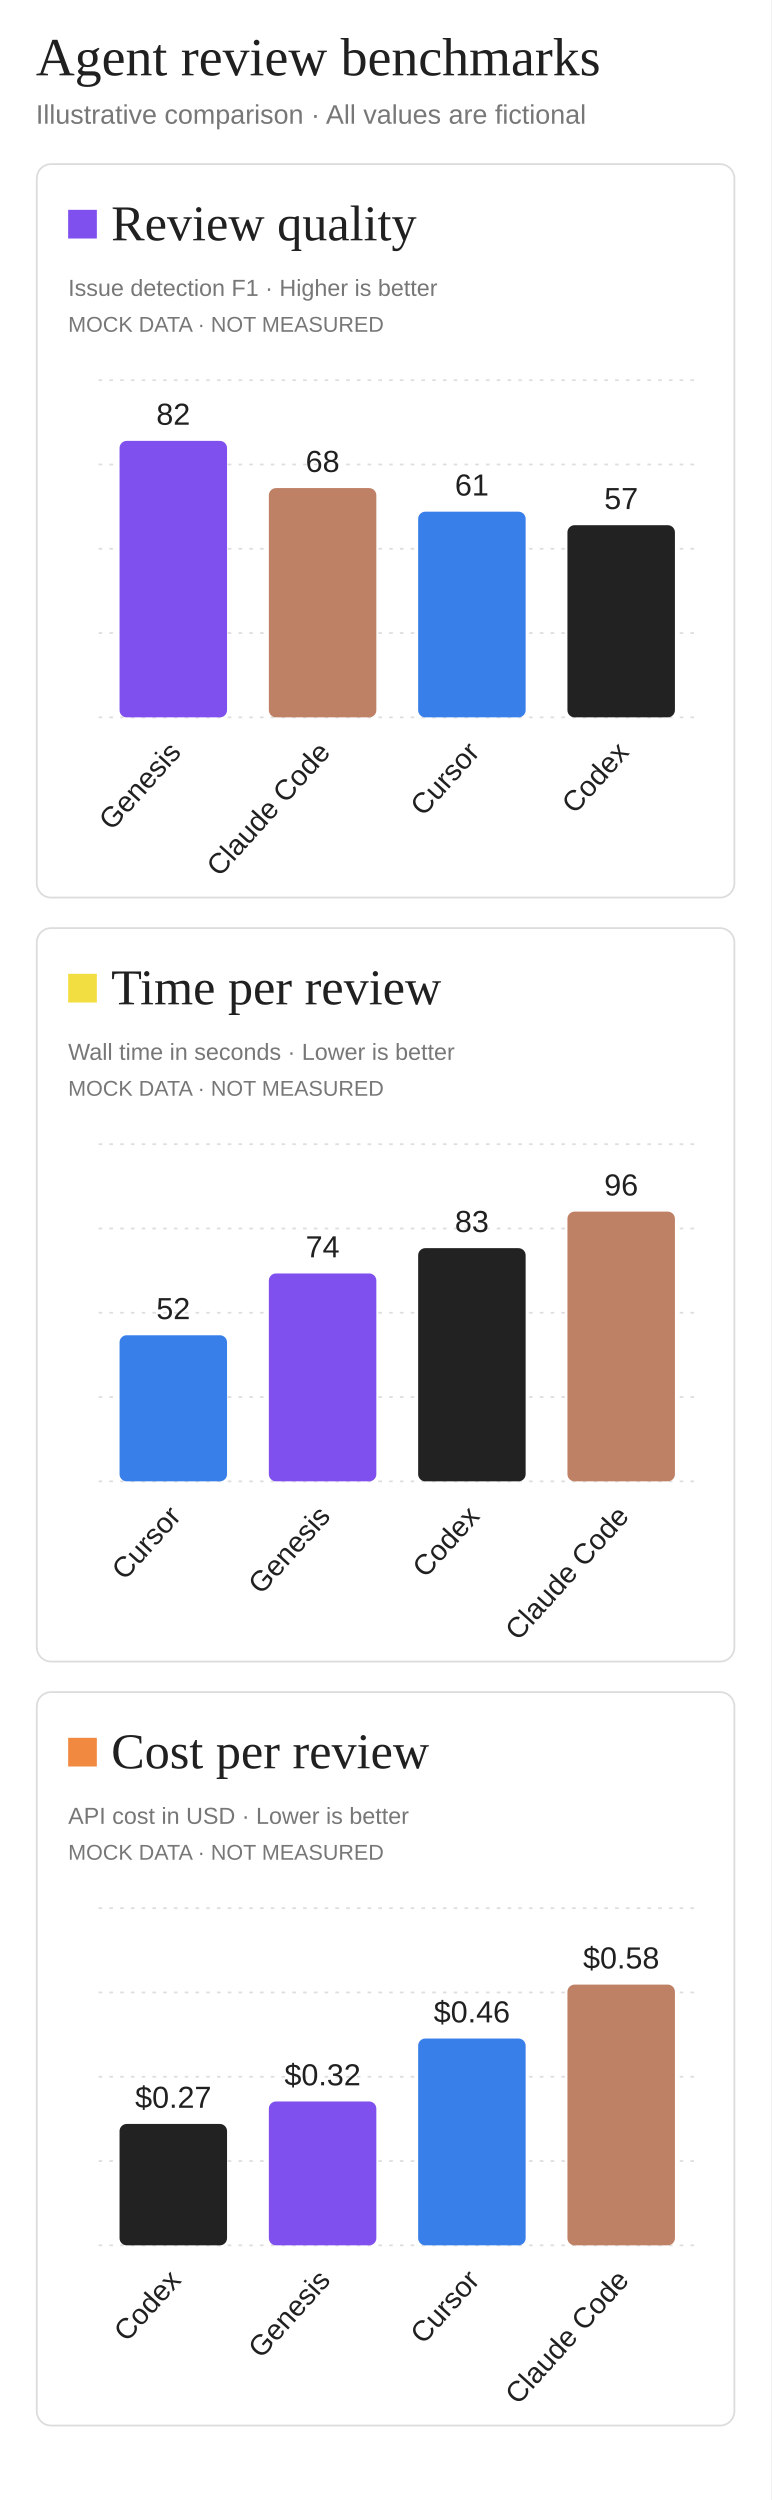
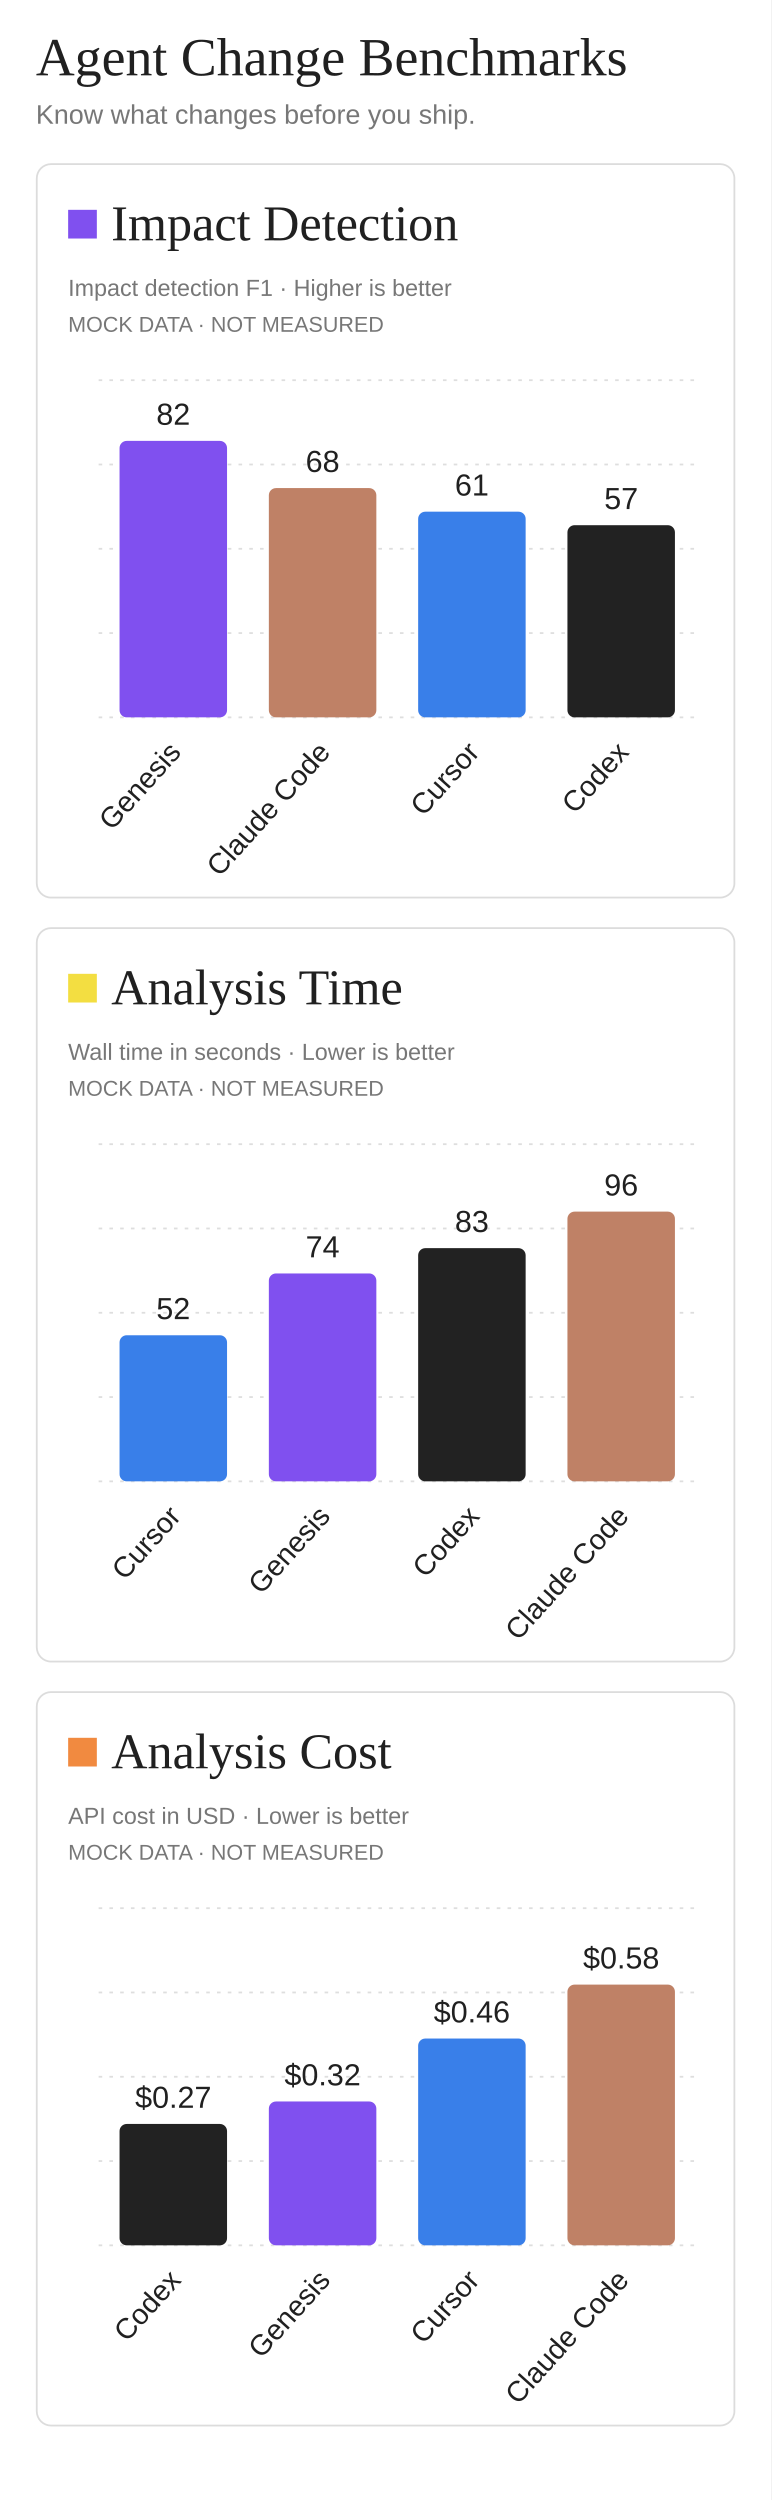
<svg xmlns="http://www.w3.org/2000/svg" width="430" height="1394" viewBox="0 0 430 1394" role="img" aria-labelledby="title desc">
  <rect width="100%" height="100%" fill="white" />
  <g font-family="Arial, Helvetica, sans-serif">
-     <text x="20" y="42" font-size="30" fill="#202020" font-family="Georgia, Times New Roman, serif">Agent review benchmarks</text>
-     <text x="20" y="69" font-size="15" fill="#777777">Illustrative comparison · All values are fictional</text>
+     <text x="20" y="42" font-size="30" fill="#202020" font-family="Georgia, Times New Roman, serif">Agent Change Benchmarks</text>
+     <text x="20" y="69" font-size="15" fill="#777777">Know what changes before you ship.</text>
    <g transform="translate(20 91)">
      <rect x="0.5" y="0.5" width="389" height="409" rx="8" fill="white" stroke="#dcdcdc" />
      <rect x="18" y="26" width="16" height="16" fill="#8050ef" />
-       <text x="42" y="43" font-size="28" fill="#202020" font-family="Georgia, Times New Roman, serif">Review quality</text>
-       <text x="18" y="74" font-size="13" fill="#777777">Issue detection F1 · Higher is better</text>
+       <text x="42" y="43" font-size="28" fill="#202020" font-family="Georgia, Times New Roman, serif">Impact Detection</text>
+       <text x="18" y="74" font-size="13" fill="#777777">Impact detection F1 · Higher is better</text>
      <text x="18" y="94" font-size="12" fill="#777777">MOCK DATA · NOT MEASURED</text>
      <path d="M 35 309 H 368" stroke="#dedede" stroke-dasharray="2 4" />
      <path d="M 35 262.0 H 368" stroke="#dedede" stroke-dasharray="2 4" />
      <path d="M 35 215.0 H 368" stroke="#dedede" stroke-dasharray="2 4" />
      <path d="M 35 168.0 H 368" stroke="#dedede" stroke-dasharray="2 4" />
      <path d="M 35 121 H 368" stroke="#dedede" stroke-dasharray="2 4" />
      <rect x="46.66" y="154.84" width="59.94" height="154.16" rx="4" fill="#8050ef" />
      <text x="76.62" y="145.84" font-size="17" fill="#202020" text-anchor="middle">82</text>
      <text x="0" y="0" font-size="16" fill="#202020" transform="translate(81.62 329) rotate(-48)" text-anchor="end">Genesis</text>
      <rect x="129.91" y="181.16" width="59.94" height="127.84" rx="4" fill="#bf8166" />
      <text x="159.88" y="172.16" font-size="17" fill="#202020" text-anchor="middle">68</text>
      <text x="0" y="0" font-size="16" fill="#202020" transform="translate(164.88 329) rotate(-48)" text-anchor="end">Claude Code</text>
      <rect x="213.16" y="194.32" width="59.94" height="114.68" rx="4" fill="#397fe9" />
      <text x="243.12" y="185.32" font-size="17" fill="#202020" text-anchor="middle">61</text>
      <text x="0" y="0" font-size="16" fill="#202020" transform="translate(248.12 329) rotate(-48)" text-anchor="end">Cursor</text>
      <rect x="296.40" y="201.84" width="59.94" height="107.16" rx="4" fill="#222222" />
      <text x="326.38" y="192.84" font-size="17" fill="#202020" text-anchor="middle">57</text>
      <text x="0" y="0" font-size="16" fill="#202020" transform="translate(331.38 329) rotate(-48)" text-anchor="end">Codex</text>
    </g>
    <g transform="translate(20 517)">
      <rect x="0.5" y="0.5" width="389" height="409" rx="8" fill="white" stroke="#dcdcdc" />
      <rect x="18" y="26" width="16" height="16" fill="#f3de41" />
-       <text x="42" y="43" font-size="28" fill="#202020" font-family="Georgia, Times New Roman, serif">Time per review</text>
+       <text x="42" y="43" font-size="28" fill="#202020" font-family="Georgia, Times New Roman, serif">Analysis Time</text>
      <text x="18" y="74" font-size="13" fill="#777777">Wall time in seconds · Lower is better</text>
      <text x="18" y="94" font-size="12" fill="#777777">MOCK DATA · NOT MEASURED</text>
      <path d="M 35 309 H 368" stroke="#dedede" stroke-dasharray="2 4" />
      <path d="M 35 262.0 H 368" stroke="#dedede" stroke-dasharray="2 4" />
      <path d="M 35 215.0 H 368" stroke="#dedede" stroke-dasharray="2 4" />
      <path d="M 35 168.0 H 368" stroke="#dedede" stroke-dasharray="2 4" />
      <path d="M 35 121 H 368" stroke="#dedede" stroke-dasharray="2 4" />
      <rect x="46.66" y="227.53" width="59.94" height="81.47" rx="4" fill="#397fe9" />
      <text x="76.62" y="218.53" font-size="17" fill="#202020" text-anchor="middle">52</text>
      <text x="0" y="0" font-size="16" fill="#202020" transform="translate(81.62 329) rotate(-48)" text-anchor="end">Cursor</text>
      <rect x="129.91" y="193.07" width="59.94" height="115.93" rx="4" fill="#8050ef" />
      <text x="159.88" y="184.07" font-size="17" fill="#202020" text-anchor="middle">74</text>
      <text x="0" y="0" font-size="16" fill="#202020" transform="translate(164.88 329) rotate(-48)" text-anchor="end">Genesis</text>
      <rect x="213.16" y="178.97" width="59.94" height="130.03" rx="4" fill="#222222" />
      <text x="243.12" y="169.97" font-size="17" fill="#202020" text-anchor="middle">83</text>
      <text x="0" y="0" font-size="16" fill="#202020" transform="translate(248.12 329) rotate(-48)" text-anchor="end">Codex</text>
      <rect x="296.40" y="158.60" width="59.94" height="150.40" rx="4" fill="#bf8166" />
      <text x="326.38" y="149.6" font-size="17" fill="#202020" text-anchor="middle">96</text>
      <text x="0" y="0" font-size="16" fill="#202020" transform="translate(331.38 329) rotate(-48)" text-anchor="end">Claude Code</text>
    </g>
    <g transform="translate(20 943)">
      <rect x="0.5" y="0.5" width="389" height="409" rx="8" fill="white" stroke="#dcdcdc" />
      <rect x="18" y="26" width="16" height="16" fill="#f18a40" />
-       <text x="42" y="43" font-size="28" fill="#202020" font-family="Georgia, Times New Roman, serif">Cost per review</text>
+       <text x="42" y="43" font-size="28" fill="#202020" font-family="Georgia, Times New Roman, serif">Analysis Cost</text>
      <text x="18" y="74" font-size="13" fill="#777777">API cost in USD · Lower is better</text>
      <text x="18" y="94" font-size="12" fill="#777777">MOCK DATA · NOT MEASURED</text>
      <path d="M 35 309 H 368" stroke="#dedede" stroke-dasharray="2 4" />
      <path d="M 35 262.0 H 368" stroke="#dedede" stroke-dasharray="2 4" />
      <path d="M 35 215.0 H 368" stroke="#dedede" stroke-dasharray="2 4" />
      <path d="M 35 168.0 H 368" stroke="#dedede" stroke-dasharray="2 4" />
      <path d="M 35 121 H 368" stroke="#dedede" stroke-dasharray="2 4" />
      <rect x="46.66" y="241.32" width="59.94" height="67.68" rx="4" fill="#222222" />
      <text x="76.62" y="232.32" font-size="17" fill="#202020" text-anchor="middle">$0.27</text>
      <text x="0" y="0" font-size="16" fill="#202020" transform="translate(81.62 329) rotate(-48)" text-anchor="end">Codex</text>
      <rect x="129.91" y="228.79" width="59.94" height="80.21" rx="4" fill="#8050ef" />
      <text x="159.88" y="219.79" font-size="17" fill="#202020" text-anchor="middle">$0.32</text>
      <text x="0" y="0" font-size="16" fill="#202020" transform="translate(164.88 329) rotate(-48)" text-anchor="end">Genesis</text>
      <rect x="213.16" y="193.69" width="59.94" height="115.31" rx="4" fill="#397fe9" />
      <text x="243.12" y="184.69" font-size="17" fill="#202020" text-anchor="middle">$0.46</text>
      <text x="0" y="0" font-size="16" fill="#202020" transform="translate(248.12 329) rotate(-48)" text-anchor="end">Cursor</text>
      <rect x="296.40" y="163.61" width="59.94" height="145.39" rx="4" fill="#bf8166" />
      <text x="326.38" y="154.61" font-size="17" fill="#202020" text-anchor="middle">$0.58</text>
      <text x="0" y="0" font-size="16" fill="#202020" transform="translate(331.38 329) rotate(-48)" text-anchor="end">Claude Code</text>
    </g>
  </g>
</svg>
